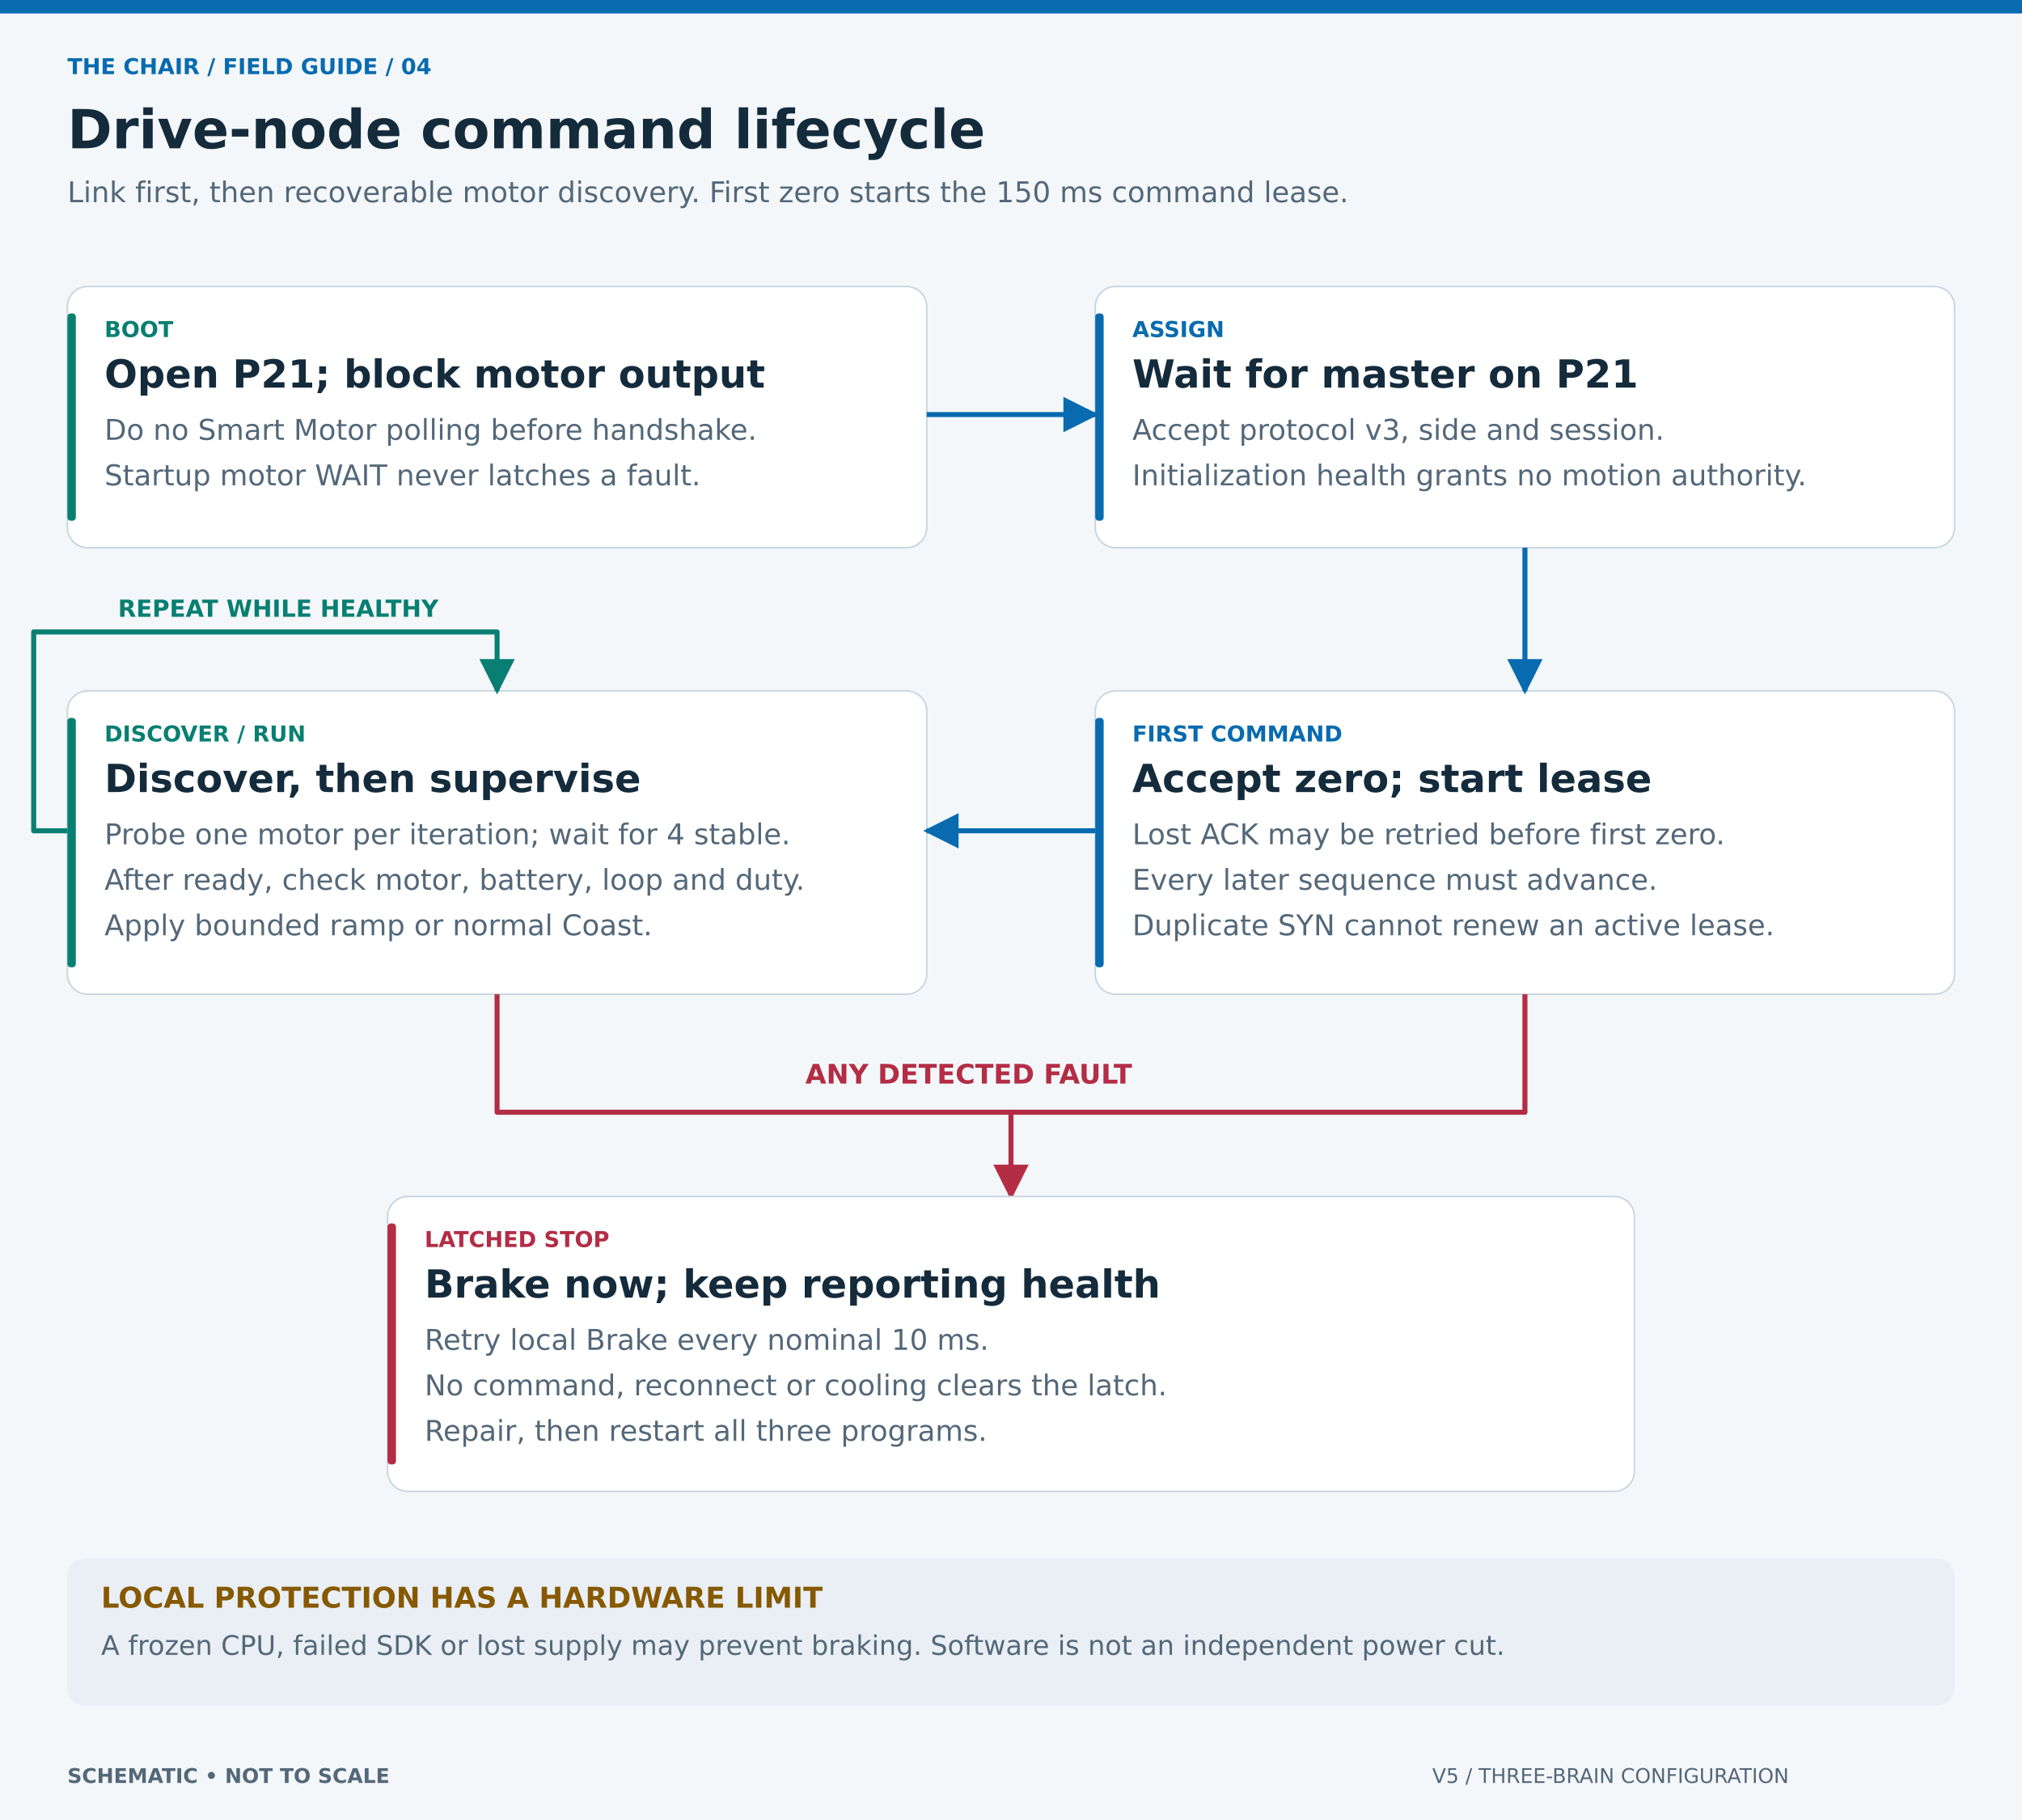
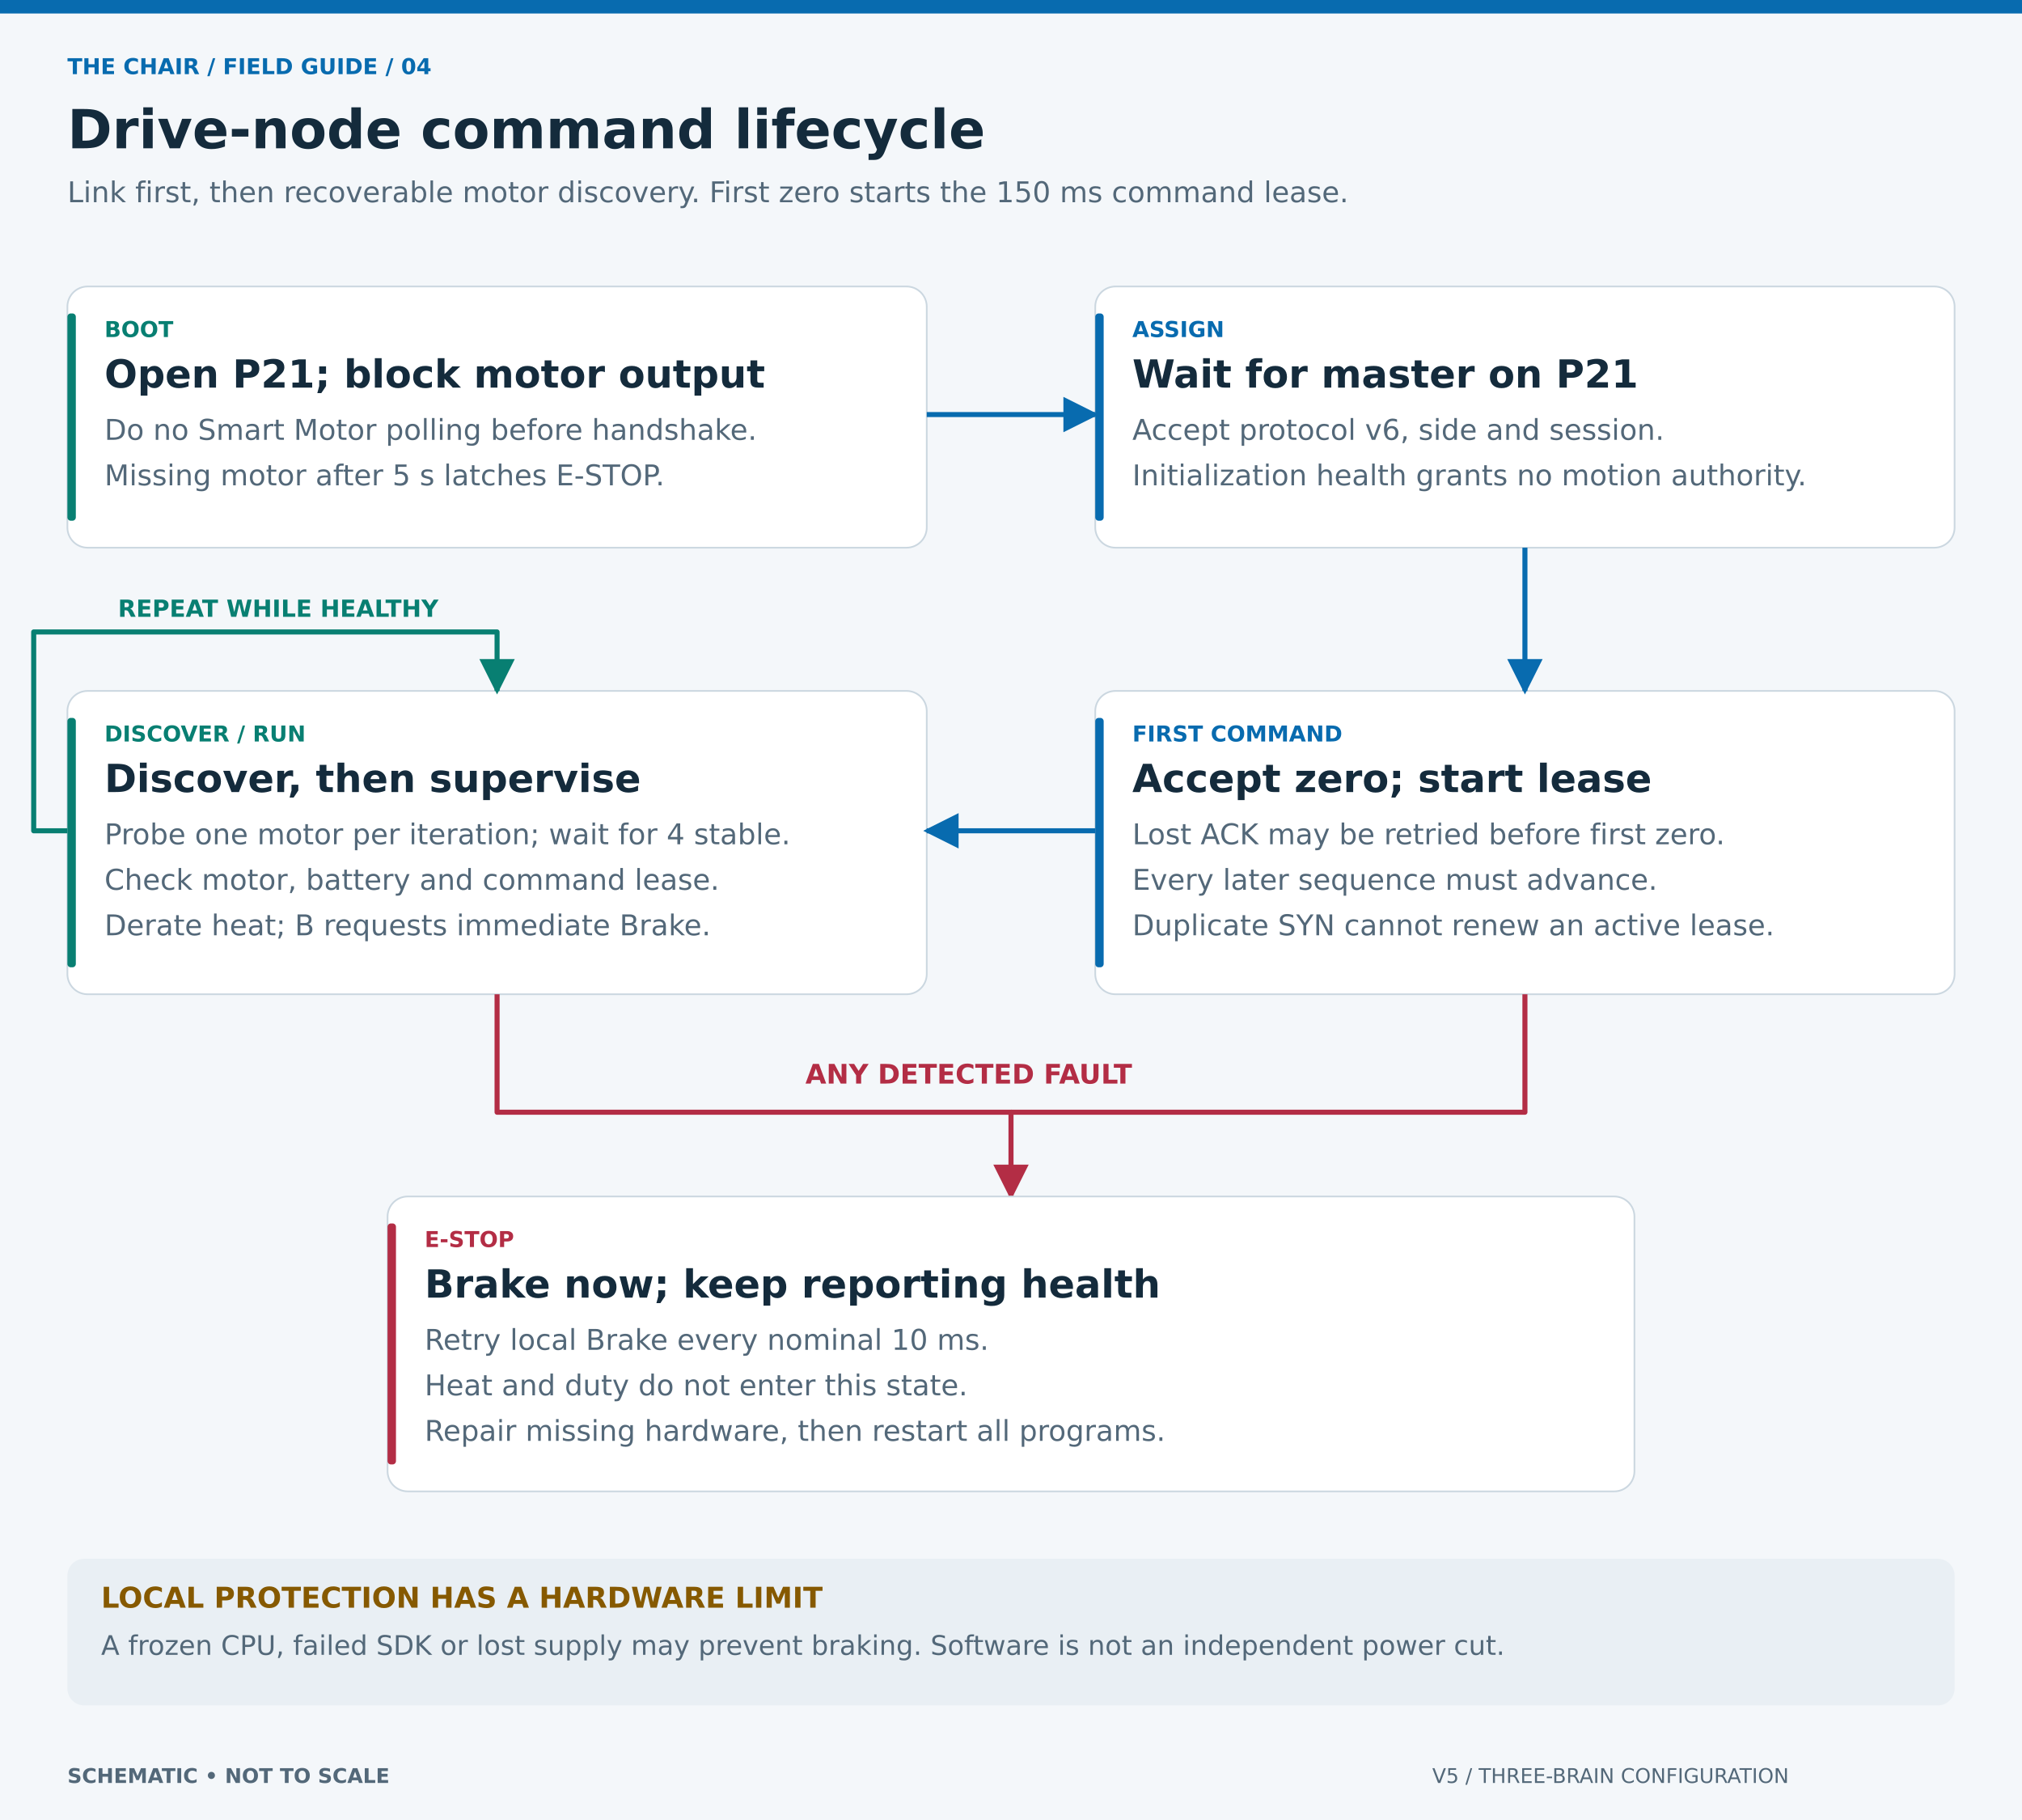
<svg xmlns="http://www.w3.org/2000/svg" width="1200" height="1080" viewBox="0 0 1200 1080" role="img" aria-labelledby="title desc">
  <defs>
    <marker id="arrow" viewBox="0 0 10 10" refX="9" refY="5" markerWidth="7" markerHeight="7" orient="auto-start-reverse">
      <path d="M0 0 L10 5 L0 10z" fill="context-stroke" />
    </marker>
  </defs>
  <rect width="1200" height="1080" fill="#f4f7fa" />
  <rect width="1200" height="8" fill="#086baf" />
  <text x="40" y="44" font-family="DejaVu Sans, sans-serif" font-size="13" font-weight="700" fill="#086baf">THE CHAIR   /   FIELD GUIDE   /   04</text>
  <text x="40" y="88" font-family="DejaVu Sans, sans-serif" font-size="32" font-weight="700" fill="#142b3c">Drive-node command lifecycle</text>
  <text x="40" y="120" font-family="DejaVu Sans, sans-serif" font-size="17" font-weight="400" fill="#536879">Link first, then recoverable motor discovery. First zero starts the 150 ms command lease.</text>
  <rect x="40" y="170" width="510" height="155" rx="12" fill="white" stroke="#cbd7e0" />
  <rect x="40" y="186" width="5" height="123" rx="2" fill="#087f72" />
  <text x="62" y="200" font-family="DejaVu Sans, sans-serif" font-size="13" font-weight="700" fill="#087f72">BOOT</text>
  <text x="62" y="230" font-family="DejaVu Sans, sans-serif" font-size="23" font-weight="700" fill="#142b3c">Open P21; block motor output</text>
  <text x="62" y="261" font-family="DejaVu Sans, sans-serif" font-size="17" font-weight="400" fill="#536879">Do no Smart Motor polling before handshake.</text>
-   <text x="62" y="288" font-family="DejaVu Sans, sans-serif" font-size="17" font-weight="400" fill="#536879">Startup motor WAIT never latches a fault.</text>
+   <text x="62" y="288" font-family="DejaVu Sans, sans-serif" font-size="17" font-weight="400" fill="#536879">Missing motor after 5 s latches E-STOP.</text>
  <rect x="650" y="170" width="510" height="155" rx="12" fill="white" stroke="#cbd7e0" />
  <rect x="650" y="186" width="5" height="123" rx="2" fill="#086baf" />
  <text x="672" y="200" font-family="DejaVu Sans, sans-serif" font-size="13" font-weight="700" fill="#086baf">ASSIGN</text>
  <text x="672" y="230" font-family="DejaVu Sans, sans-serif" font-size="23" font-weight="700" fill="#142b3c">Wait for master on P21</text>
-   <text x="672" y="261" font-family="DejaVu Sans, sans-serif" font-size="17" font-weight="400" fill="#536879">Accept protocol v3, side and session.</text>
+   <text x="672" y="261" font-family="DejaVu Sans, sans-serif" font-size="17" font-weight="400" fill="#536879">Accept protocol v6, side and session.</text>
  <text x="672" y="288" font-family="DejaVu Sans, sans-serif" font-size="17" font-weight="400" fill="#536879">Initialization health grants no motion authority.</text>
  <polyline points="550,246 650,246" fill="none" stroke="#086baf" stroke-width="3" stroke-linejoin="round" marker-end="url(#arrow)" />
  <rect x="650" y="410" width="510" height="180" rx="12" fill="white" stroke="#cbd7e0" />
  <rect x="650" y="426" width="5" height="148" rx="2" fill="#086baf" />
  <text x="672" y="440" font-family="DejaVu Sans, sans-serif" font-size="13" font-weight="700" fill="#086baf">FIRST COMMAND</text>
  <text x="672" y="470" font-family="DejaVu Sans, sans-serif" font-size="23" font-weight="700" fill="#142b3c">Accept zero; start lease</text>
  <text x="672" y="501" font-family="DejaVu Sans, sans-serif" font-size="17" font-weight="400" fill="#536879">Lost ACK may be retried before first zero.</text>
  <text x="672" y="528" font-family="DejaVu Sans, sans-serif" font-size="17" font-weight="400" fill="#536879">Every later sequence must advance.</text>
  <text x="672" y="555" font-family="DejaVu Sans, sans-serif" font-size="17" font-weight="400" fill="#536879">Duplicate SYN cannot renew an active lease.</text>
  <polyline points="905,325 905,410" fill="none" stroke="#086baf" stroke-width="3" stroke-linejoin="round" marker-end="url(#arrow)" />
  <rect x="40" y="410" width="510" height="180" rx="12" fill="white" stroke="#cbd7e0" />
  <rect x="40" y="426" width="5" height="148" rx="2" fill="#087f72" />
  <text x="62" y="440" font-family="DejaVu Sans, sans-serif" font-size="13" font-weight="700" fill="#087f72">DISCOVER / RUN</text>
  <text x="62" y="470" font-family="DejaVu Sans, sans-serif" font-size="23" font-weight="700" fill="#142b3c">Discover, then supervise</text>
  <text x="62" y="501" font-family="DejaVu Sans, sans-serif" font-size="17" font-weight="400" fill="#536879">Probe one motor per iteration; wait for 4 stable.</text>
-   <text x="62" y="528" font-family="DejaVu Sans, sans-serif" font-size="17" font-weight="400" fill="#536879">After ready, check motor, battery, loop and duty.</text>
-   <text x="62" y="555" font-family="DejaVu Sans, sans-serif" font-size="17" font-weight="400" fill="#536879">Apply bounded ramp or normal Coast.</text>
+   <text x="62" y="528" font-family="DejaVu Sans, sans-serif" font-size="17" font-weight="400" fill="#536879">Check motor, battery and command lease.</text>
+   <text x="62" y="555" font-family="DejaVu Sans, sans-serif" font-size="17" font-weight="400" fill="#536879">Derate heat; B requests immediate Brake.</text>
  <polyline points="650,493 550,493" fill="none" stroke="#086baf" stroke-width="3" stroke-linejoin="round" marker-end="url(#arrow)" />
  <polyline points="40,493 20,493 20,375 295,375 295,410" fill="none" stroke="#087f72" stroke-width="3" stroke-linejoin="round" marker-end="url(#arrow)" />
  <text x="70" y="366" font-family="DejaVu Sans, sans-serif" font-size="14" font-weight="700" fill="#087f72">REPEAT WHILE HEALTHY</text>
  <polyline points="295,590 295,660 600,660 600,710" fill="none" stroke="#b32d45" stroke-width="3" stroke-linejoin="round" marker-end="url(#arrow)" />
  <polyline points="905,590 905,660 600,660" fill="none" stroke="#b32d45" stroke-width="3" stroke-linejoin="round" />
  <text x="478" y="643" font-family="DejaVu Sans, sans-serif" font-size="16" font-weight="700" fill="#b32d45">ANY DETECTED FAULT</text>
  <rect x="230" y="710" width="740" height="175" rx="12" fill="white" stroke="#cbd7e0" />
  <rect x="230" y="726" width="5" height="143" rx="2" fill="#b32d45" />
-   <text x="252" y="740" font-family="DejaVu Sans, sans-serif" font-size="13" font-weight="700" fill="#b32d45">LATCHED STOP</text>
+   <text x="252" y="740" font-family="DejaVu Sans, sans-serif" font-size="13" font-weight="700" fill="#b32d45">E-STOP</text>
  <text x="252" y="770" font-family="DejaVu Sans, sans-serif" font-size="23" font-weight="700" fill="#142b3c">Brake now; keep reporting health</text>
  <text x="252" y="801" font-family="DejaVu Sans, sans-serif" font-size="17" font-weight="400" fill="#536879">Retry local Brake every nominal 10 ms.</text>
-   <text x="252" y="828" font-family="DejaVu Sans, sans-serif" font-size="17" font-weight="400" fill="#536879">No command, reconnect or cooling clears the latch.</text>
-   <text x="252" y="855" font-family="DejaVu Sans, sans-serif" font-size="17" font-weight="400" fill="#536879">Repair, then restart all three programs.</text>
+   <text x="252" y="828" font-family="DejaVu Sans, sans-serif" font-size="17" font-weight="400" fill="#536879">Heat and duty do not enter this state.</text>
+   <text x="252" y="855" font-family="DejaVu Sans, sans-serif" font-size="17" font-weight="400" fill="#536879">Repair missing hardware, then restart all programs.</text>
  <rect x="40" y="925" width="1120" height="87" rx="10" fill="#e9eff4" />
  <text x="60" y="954" font-family="DejaVu Sans, sans-serif" font-size="17" font-weight="700" fill="#865900">LOCAL PROTECTION HAS A HARDWARE LIMIT</text>
  <text x="60" y="982" font-family="DejaVu Sans, sans-serif" font-size="16" font-weight="400" fill="#536879">A frozen CPU, failed SDK or lost supply may prevent braking. Software is not an independent power cut.</text>
  <text x="40" y="1058" font-family="DejaVu Sans, sans-serif" font-size="12" font-weight="700" fill="#536879">SCHEMATIC • NOT TO SCALE</text>
  <text x="850" y="1058" font-family="DejaVu Sans, sans-serif" font-size="12" font-weight="400" fill="#536879">V5 / THREE-BRAIN CONFIGURATION</text>
</svg>
